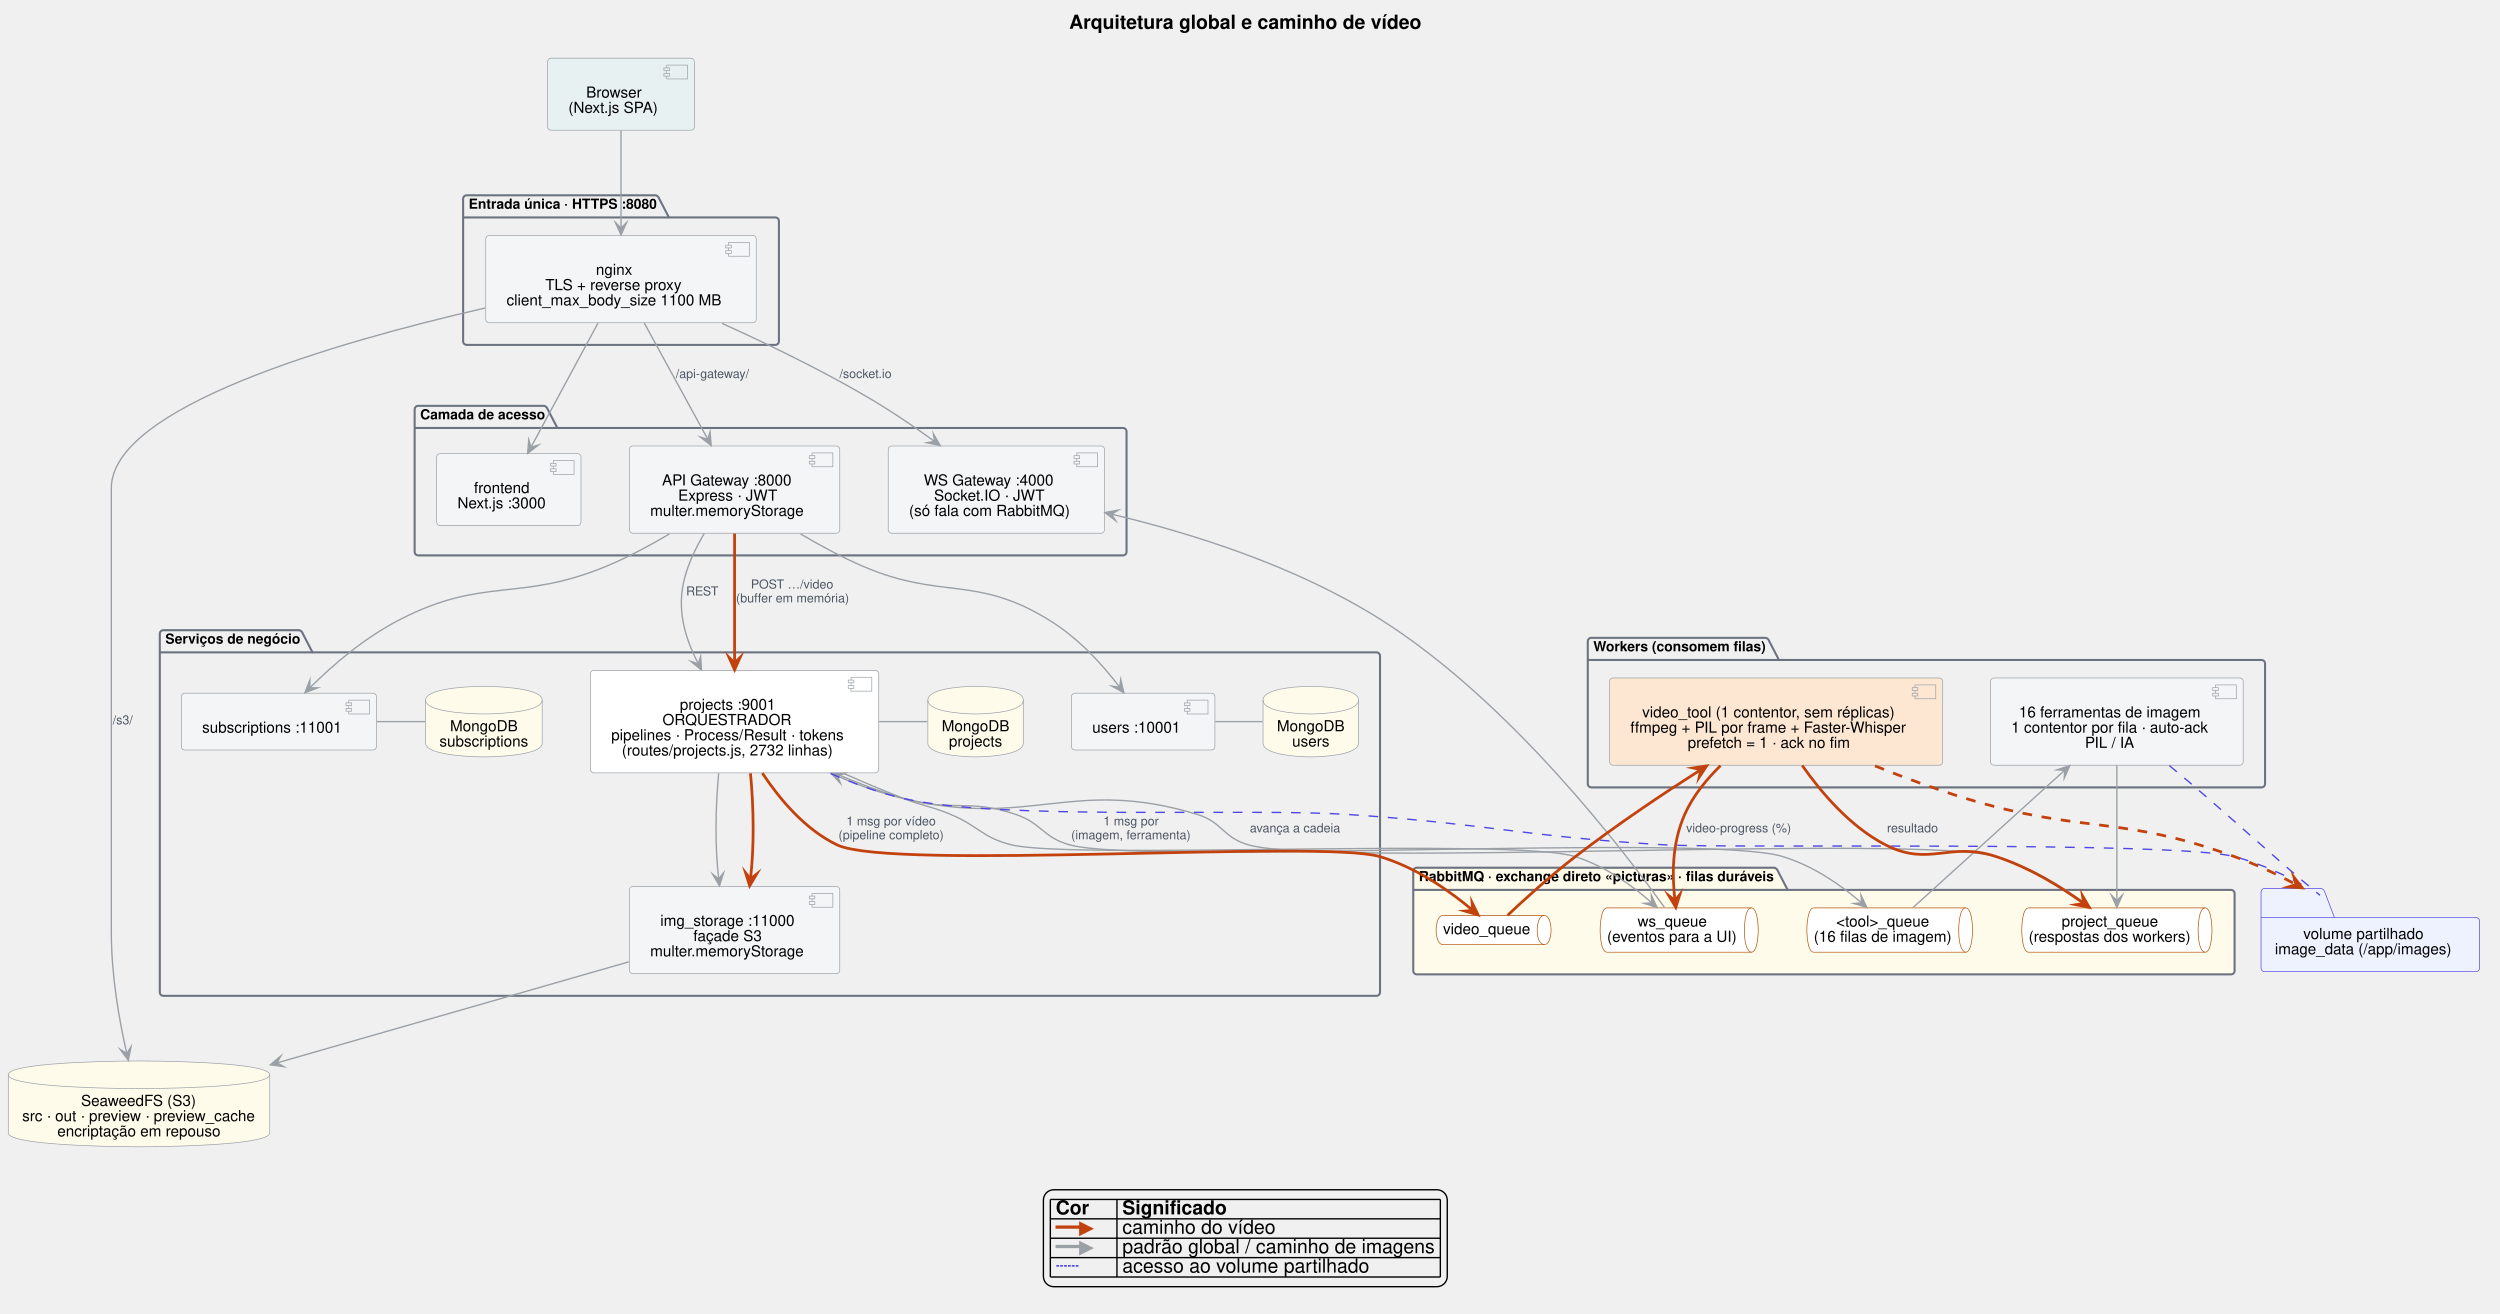
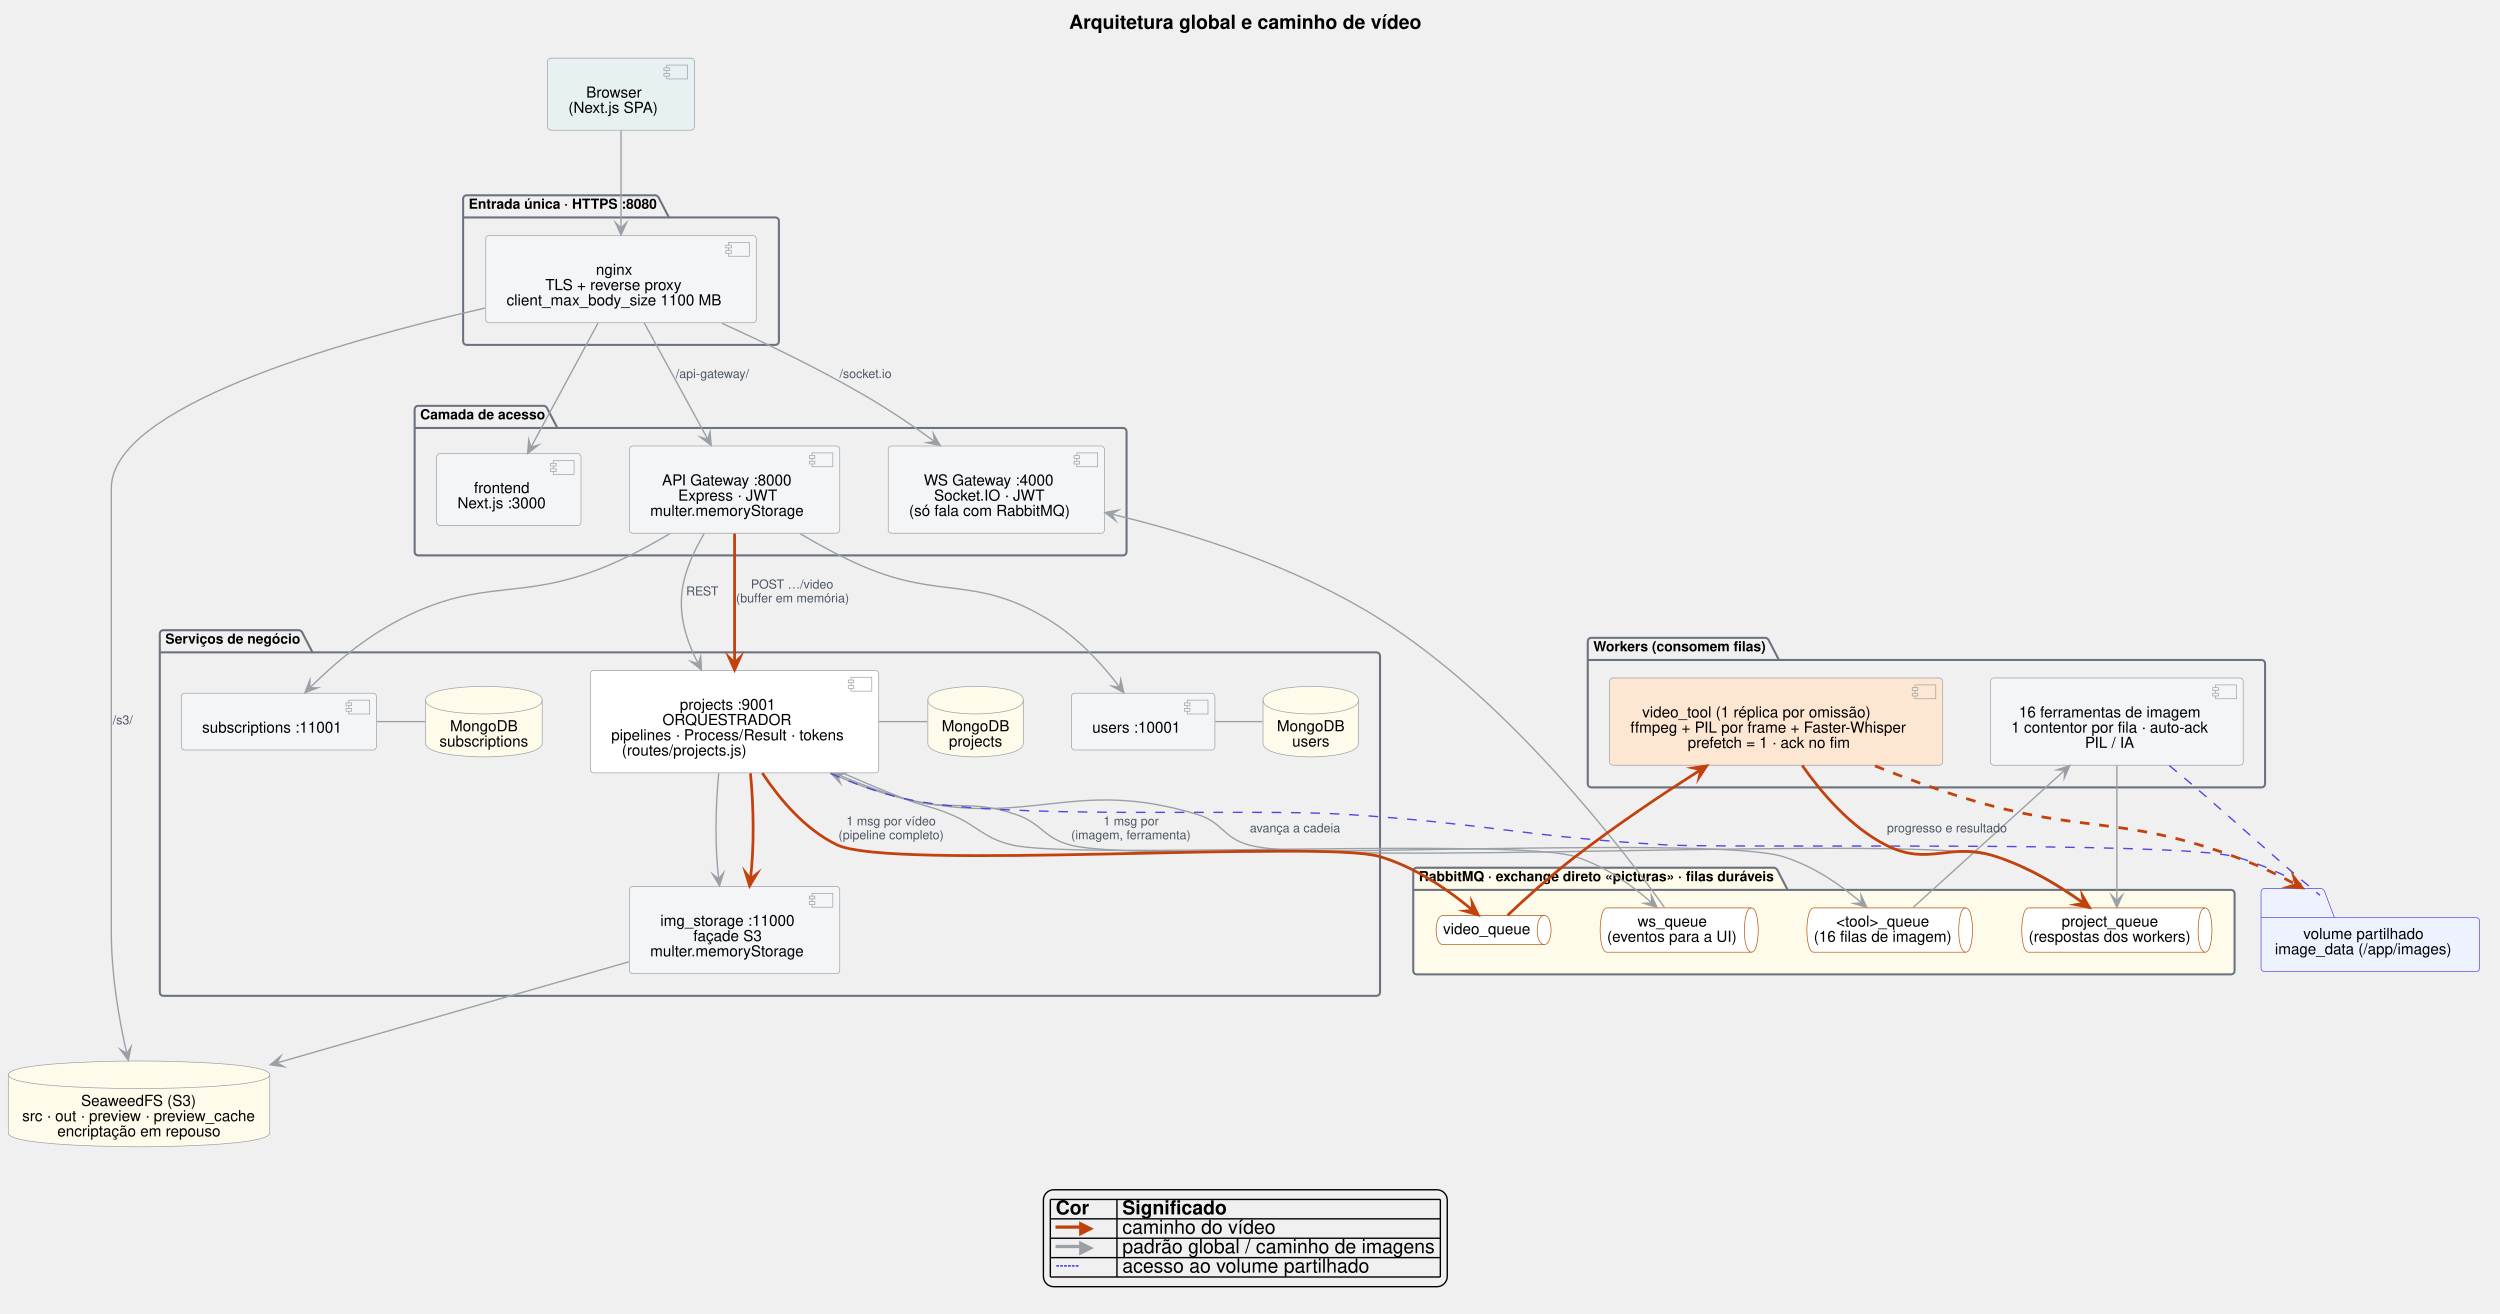
<svg xmlns="http://www.w3.org/2000/svg" version="1.1" data-diagram-type="DESCRIPTION" style="width:1805px;height:948px;background:#FFFFFF;" width="1805px" height="948px" viewBox="0 0 1805 948" zoomAndPan="magnify" preserveAspectRatio="none" contentStyleType="text/css">
  <defs />
  <g font-family="sans-serif" lengthAdjust="spacing">
    <g class="title" data-source-line="23">
      <text x="771.946" y="20.78" fill="#000" font-size="14" textLength="254.372" font-weight="700" font-family="Helvetica">Arquitetura global e caminho de vídeo</text>
    </g>
    <g class="cluster" data-qualified-name="edge" id="ent0002" data-source-line="27">
      <path d="M336.87,141 L473.466,141 A3.75,3.75 0 0 1 475.966,143.5 L482.966,157 L559.87,157 A2.5,2.5 0 0 1 562.37,159.5 L562.37,246.5 A2.5,2.5 0 0 1 559.87,249 L336.87,249 A2.5,2.5 0 0 1 334.37,246.5 L334.37,143.5 A2.5,2.5 0 0 1 336.87,141" style="stroke:#6B7280;stroke-width:1.5;" fill="none" />
      <line x1="334.37" y1="157" x2="482.966" y2="157" style="stroke:#6B7280;stroke-width:1.5;" />
      <text x="338.37" y="150.7" fill="#000" font-size="10" textLength="135.596" font-weight="700" font-family="Helvetica">Entrada única · HTTPS :8080</text>
    </g>
    <g class="cluster" data-qualified-name="access" id="ent0004" data-source-line="31">
      <path d="M301.87,293 L392.919,293 A3.75,3.75 0 0 1 395.419,295.5 L402.419,309 L810.87,309 A2.5,2.5 0 0 1 813.37,311.5 L813.37,398.5 A2.5,2.5 0 0 1 810.87,401 L301.87,401 A2.5,2.5 0 0 1 299.37,398.5 L299.37,295.5 A2.5,2.5 0 0 1 301.87,293" style="stroke:#6B7280;stroke-width:1.5;" fill="none" />
      <line x1="299.37" y1="309" x2="402.419" y2="309" style="stroke:#6B7280;stroke-width:1.5;" />
      <text x="303.37" y="302.7" fill="#000" font-size="10" textLength="90.049" font-weight="700" font-family="Helvetica">Camada de acesso</text>
    </g>
    <g class="cluster" data-qualified-name="business" id="ent0008" data-source-line="37">
      <path d="M117.87,455 L216.126,455 A3.75,3.75 0 0 1 218.626,457.5 L225.626,471 L993.87,471 A2.5,2.5 0 0 1 996.37,473.5 L996.37,716.5 A2.5,2.5 0 0 1 993.87,719 L117.87,719 A2.5,2.5 0 0 1 115.37,716.5 L115.37,457.5 A2.5,2.5 0 0 1 117.87,455" style="stroke:#6B7280;stroke-width:1.5;" fill="none" />
      <line x1="115.37" y1="471" x2="225.626" y2="471" style="stroke:#6B7280;stroke-width:1.5;" />
      <text x="119.37" y="464.7" fill="#000" font-size="10" textLength="97.256" font-weight="700" font-family="Helvetica">Serviços de negócio</text>
    </g>
    <g class="cluster" data-qualified-name="rmq" id="ent0017" data-source-line="49">
      <path d="M1022.87,626.5 L1281.17,626.5 A3.75,3.75 0 0 1 1283.67,629 L1290.67,642.5 L1610.87,642.5 A2.5,2.5 0 0 1 1613.37,645 L1613.37,701 A2.5,2.5 0 0 1 1610.87,703.5 L1022.87,703.5 A2.5,2.5 0 0 1 1020.37,701 L1020.37,629 A2.5,2.5 0 0 1 1022.87,626.5" style="stroke:#6B7280;stroke-width:1.5;" fill="#FFFBEB" />
      <line x1="1020.37" y1="642.5" x2="1290.67" y2="642.5" style="stroke:#6B7280;stroke-width:1.5;" />
      <text x="1024.37" y="636.2" fill="#000" font-size="10" textLength="257.3" font-weight="700" font-family="Helvetica">RabbitMQ · exchange direto «picturas» · filas duráveis</text>
    </g>
    <g class="cluster" data-qualified-name="workers" id="ent0022" data-source-line="56">
      <path d="M1148.87,460.5 L1274.904,460.5 A3.75,3.75 0 0 1 1277.404,463 L1284.404,476.5 L1632.87,476.5 A2.5,2.5 0 0 1 1635.37,479 L1635.37,566 A2.5,2.5 0 0 1 1632.87,568.5 L1148.87,568.5 A2.5,2.5 0 0 1 1146.37,566 L1146.37,463 A2.5,2.5 0 0 1 1148.87,460.5" style="stroke:#6B7280;stroke-width:1.5;" fill="none" />
      <line x1="1146.37" y1="476.5" x2="1284.404" y2="476.5" style="stroke:#6B7280;stroke-width:1.5;" />
      <text x="1150.37" y="470.2" fill="#000" font-size="10" textLength="125.034" font-weight="700" font-family="Helvetica">Workers (consomem filas)</text>
    </g>
    <g class="entity" data-qualified-name="edge.nginx" id="ent0003" data-source-line="28">
      <rect x="350.71" y="170" width="195.311" height="63" fill="#F4F5F7" style="stroke:#9AA0A6;stroke-width:0.5;" rx="2.5" ry="2.5" />
      <rect x="526.021" y="175" width="15" height="10" fill="#F4F5F7" style="stroke:#9AA0A6;stroke-width:0.5;" />
      <rect x="524.021" y="177" width="4" height="2" fill="#F4F5F7" style="stroke:#9AA0A6;stroke-width:0.5;" />
      <rect x="524.021" y="181" width="4" height="2" fill="#F4F5F7" style="stroke:#9AA0A6;stroke-width:0.5;" />
      <text x="430.217" y="198.47" fill="#000" font-size="11" textLength="26.297" font-family="Helvetica">nginx</text>
      <text x="393.693" y="209.47" fill="#000" font-size="11" textLength="99.344" font-family="Helvetica">TLS + reverse proxy</text>
      <text x="365.71" y="220.47" fill="#000" font-size="11" textLength="155.311" font-family="Helvetica">client_max_body_size 1100 MB</text>
    </g>
    <g class="entity" data-qualified-name="access.frontend" id="ent0005" data-source-line="32">
      <rect x="315.27" y="327.5" width="104.201" height="52" fill="#F4F5F7" style="stroke:#9AA0A6;stroke-width:0.5;" rx="2.5" ry="2.5" />
      <rect x="399.471" y="332.5" width="15" height="10" fill="#F4F5F7" style="stroke:#9AA0A6;stroke-width:0.5;" />
      <rect x="397.471" y="334.5" width="4" height="2" fill="#F4F5F7" style="stroke:#9AA0A6;stroke-width:0.5;" />
      <rect x="397.471" y="338.5" width="4" height="2" fill="#F4F5F7" style="stroke:#9AA0A6;stroke-width:0.5;" />
      <text x="342.188" y="355.97" fill="#000" font-size="11" textLength="40.364" font-family="Helvetica">frontend</text>
      <text x="330.27" y="366.97" fill="#000" font-size="11" textLength="64.201" font-family="Helvetica">Next.js :3000</text>
    </g>
    <g class="entity" data-qualified-name="access.api_gateway" id="ent0006" data-source-line="33">
      <rect x="454.43" y="322" width="151.869" height="63" fill="#F4F5F7" style="stroke:#9AA0A6;stroke-width:0.5;" rx="2.5" ry="2.5" />
      <rect x="586.299" y="327" width="15" height="10" fill="#F4F5F7" style="stroke:#9AA0A6;stroke-width:0.5;" />
      <rect x="584.299" y="329" width="4" height="2" fill="#F4F5F7" style="stroke:#9AA0A6;stroke-width:0.5;" />
      <rect x="584.299" y="333" width="4" height="2" fill="#F4F5F7" style="stroke:#9AA0A6;stroke-width:0.5;" />
      <text x="477.975" y="350.47" fill="#000" font-size="11" textLength="94.778" font-family="Helvetica">API Gateway :8000</text>
      <text x="489.612" y="361.47" fill="#000" font-size="11" textLength="71.505" font-family="Helvetica">Express · JWT</text>
      <text x="469.43" y="372.47" fill="#000" font-size="11" textLength="111.869" font-family="Helvetica">multer.memoryStorage</text>
    </g>
    <g class="entity" data-qualified-name="access.ws_gateway" id="ent0007" data-source-line="34">
      <rect x="641.3" y="322" width="156.145" height="63" fill="#F4F5F7" style="stroke:#9AA0A6;stroke-width:0.5;" rx="2.5" ry="2.5" />
      <rect x="777.445" y="327" width="15" height="10" fill="#F4F5F7" style="stroke:#9AA0A6;stroke-width:0.5;" />
      <rect x="775.445" y="329" width="4" height="2" fill="#F4F5F7" style="stroke:#9AA0A6;stroke-width:0.5;" />
      <rect x="775.445" y="333" width="4" height="2" fill="#F4F5F7" style="stroke:#9AA0A6;stroke-width:0.5;" />
      <text x="666.988" y="350.47" fill="#000" font-size="11" textLength="94.768" font-family="Helvetica">WS Gateway :4000</text>
      <text x="674.339" y="361.47" fill="#000" font-size="11" textLength="80.067" font-family="Helvetica">Socket.IO · JWT</text>
      <text x="656.3" y="372.47" fill="#000" font-size="11" textLength="116.145" font-family="Helvetica">(só fala com RabbitMQ)</text>
    </g>
    <g class="entity" data-qualified-name="business.projects" id="ent0009" data-source-line="38">
      <rect x="426.3" y="484" width="208.137" height="74" fill="#FFF" style="stroke:#9AA0A6;stroke-width:0.5;" rx="2.5" ry="2.5" />
      <rect x="614.437" y="489" width="15" height="10" fill="#FFF" style="stroke:#9AA0A6;stroke-width:0.5;" />
      <rect x="612.437" y="491" width="4" height="2" fill="#FFF" style="stroke:#9AA0A6;stroke-width:0.5;" />
      <rect x="612.437" y="495" width="4" height="2" fill="#FFF" style="stroke:#9AA0A6;stroke-width:0.5;" />
      <text x="490.819" y="512.47" fill="#000" font-size="11" textLength="69.099" font-family="Helvetica">projects :9001</text>
      <text x="478.31" y="523.47" fill="#000" font-size="11" textLength="94.118" font-family="Helvetica">ORQUESTRADOR</text>
      <text x="441.3" y="534.47" fill="#000" font-size="11" textLength="168.137" font-family="Helvetica">pipelines · Process/Result · tokens</text>
-       <text x="448.943" y="545.47" fill="#000" font-size="11" textLength="152.851" font-family="Helvetica">(routes/projects.js, 2732 linhas)</text>
+       <text x="448.943" y="545.47" fill="#000" font-size="11" textLength="152.851" font-family="Helvetica">(routes/projects.js)</text>
    </g>
    <g class="entity" data-qualified-name="business.users" id="ent0010" data-source-line="39">
      <rect x="773.57" y="500.5" width="103.599" height="41" fill="#F4F5F7" style="stroke:#9AA0A6;stroke-width:0.5;" rx="2.5" ry="2.5" />
      <rect x="857.169" y="505.5" width="15" height="10" fill="#F4F5F7" style="stroke:#9AA0A6;stroke-width:0.5;" />
      <rect x="855.169" y="507.5" width="4" height="2" fill="#F4F5F7" style="stroke:#9AA0A6;stroke-width:0.5;" />
      <rect x="855.169" y="511.5" width="4" height="2" fill="#F4F5F7" style="stroke:#9AA0A6;stroke-width:0.5;" />
      <text x="788.57" y="528.97" fill="#000" font-size="11" textLength="63.599" font-family="Helvetica">users :10001</text>
    </g>
    <g class="entity" data-qualified-name="business.subscriptions" id="ent0011" data-source-line="40">
      <rect x="130.92" y="500.5" width="140.896" height="41" fill="#F4F5F7" style="stroke:#9AA0A6;stroke-width:0.5;" rx="2.5" ry="2.5" />
      <rect x="251.816" y="505.5" width="15" height="10" fill="#F4F5F7" style="stroke:#9AA0A6;stroke-width:0.5;" />
      <rect x="249.816" y="507.5" width="4" height="2" fill="#F4F5F7" style="stroke:#9AA0A6;stroke-width:0.5;" />
      <rect x="249.816" y="511.5" width="4" height="2" fill="#F4F5F7" style="stroke:#9AA0A6;stroke-width:0.5;" />
      <text x="145.92" y="528.97" fill="#000" font-size="11" textLength="100.896" font-family="Helvetica">subscriptions :11001</text>
    </g>
    <g class="entity" data-qualified-name="business.img_storage" id="ent0012" data-source-line="41">
      <rect x="454.43" y="640" width="151.869" height="63" fill="#F4F5F7" style="stroke:#9AA0A6;stroke-width:0.5;" rx="2.5" ry="2.5" />
      <rect x="586.299" y="645" width="15" height="10" fill="#F4F5F7" style="stroke:#9AA0A6;stroke-width:0.5;" />
      <rect x="584.299" y="647" width="4" height="2" fill="#F4F5F7" style="stroke:#9AA0A6;stroke-width:0.5;" />
      <rect x="584.299" y="651" width="4" height="2" fill="#F4F5F7" style="stroke:#9AA0A6;stroke-width:0.5;" />
      <text x="476.748" y="668.47" fill="#000" font-size="11" textLength="97.233" font-family="Helvetica">img_storage :11000</text>
      <text x="500.596" y="679.47" fill="#000" font-size="11" textLength="49.538" font-family="Helvetica">façade S3</text>
      <text x="469.43" y="690.47" fill="#000" font-size="11" textLength="111.869" font-family="Helvetica">multer.memoryStorage</text>
    </g>
    <g class="entity" data-qualified-name="business.projects_db" id="ent0013" data-source-line="42">
      <path d="M669.91,505.5 C669.91,495.5 704.367,495.5 704.367,495.5 C704.367,495.5 738.825,495.5 738.825,505.5 L738.825,536.5 C738.825,546.5 704.367,546.5 704.367,546.5 C704.367,546.5 669.91,546.5 669.91,536.5 L669.91,505.5" style="stroke:#9AA0A6;stroke-width:0.5;" fill="#FFFBEB" />
      <path d="M669.91,505.5 C669.91,515.5 704.367,515.5 704.367,515.5 C704.367,515.5 738.825,515.5 738.825,505.5" style="stroke:#9AA0A6;stroke-width:0.5;" fill="none" />
      <text x="679.91" y="527.97" fill="#000" font-size="11" textLength="48.915" font-family="Helvetica">MongoDB</text>
      <text x="685.109" y="538.97" fill="#000" font-size="11" textLength="38.516" font-family="Helvetica">projects</text>
    </g>
    <g class="entity" data-qualified-name="business.users_db" id="ent0014" data-source-line="43">
      <path d="M911.91,505.5 C911.91,495.5 946.367,495.5 946.367,495.5 C946.367,495.5 980.825,495.5 980.825,505.5 L980.825,536.5 C980.825,546.5 946.367,546.5 946.367,546.5 C946.367,546.5 911.91,546.5 911.91,536.5 L911.91,505.5" style="stroke:#9AA0A6;stroke-width:0.5;" fill="#FFFBEB" />
      <path d="M911.91,505.5 C911.91,515.5 946.367,515.5 946.367,515.5 C946.367,515.5 980.825,515.5 980.825,505.5" style="stroke:#9AA0A6;stroke-width:0.5;" fill="none" />
      <text x="921.91" y="527.97" fill="#000" font-size="11" textLength="48.915" font-family="Helvetica">MongoDB</text>
      <text x="932.918" y="538.97" fill="#000" font-size="11" textLength="26.898" font-family="Helvetica">users</text>
    </g>
    <g class="entity" data-qualified-name="business.subs_db" id="ent0015" data-source-line="44">
      <path d="M307.27,505.5 C307.27,495.5 349.368,495.5 349.368,495.5 C349.368,495.5 391.465,495.5 391.465,505.5 L391.465,536.5 C391.465,546.5 349.368,546.5 349.368,546.5 C349.368,546.5 307.27,546.5 307.27,536.5 L307.27,505.5" style="stroke:#9AA0A6;stroke-width:0.5;" fill="#FFFBEB" />
      <path d="M307.27,505.5 C307.27,515.5 349.368,515.5 349.368,515.5 C349.368,515.5 391.465,515.5 391.465,505.5" style="stroke:#9AA0A6;stroke-width:0.5;" fill="none" />
      <text x="324.91" y="527.97" fill="#000" font-size="11" textLength="48.915" font-family="Helvetica">MongoDB</text>
      <text x="317.27" y="538.97" fill="#000" font-size="11" textLength="64.195" font-family="Helvetica">subscriptions</text>
    </g>
    <g class="entity" data-qualified-name="rmq.tool_q" id="ent0018" data-source-line="50">
      <path d="M1309.54,655.5 L1419.19,655.5 C1424.19,655.5 1424.19,671.5 1424.19,671.5 C1424.19,671.5 1424.19,687.5 1419.19,687.5 L1309.54,687.5 C1304.54,687.5 1304.54,671.5 1304.54,671.5 C1304.54,671.5 1304.54,655.5 1309.54,655.5" style="stroke:#B45309;stroke-width:0.5;" fill="#FFF" />
      <path d="M1419.19,655.5 C1414.19,655.5 1414.19,671.5 1414.19,671.5 C1414.19,687.5 1419.19,687.5 1419.19,687.5" style="stroke:#B45309;stroke-width:0.5;" fill="none" />
      <text x="1325.72" y="668.97" fill="#000" font-size="11" textLength="67.289" font-family="Helvetica">&lt;tool&gt;_queue</text>
      <text x="1309.54" y="679.97" fill="#000" font-size="11" textLength="99.65" font-family="Helvetica">(16 filas de imagem)</text>
    </g>
    <g class="entity" data-qualified-name="rmq.video_q" id="ent0019" data-source-line="51">
      <path d="M1041.87,661 L1114.873,661 C1119.873,661 1119.873,671.5 1119.873,671.5 C1119.873,671.5 1119.873,682 1114.873,682 L1041.87,682 C1036.87,682 1036.87,671.5 1036.87,671.5 C1036.87,671.5 1036.87,661 1041.87,661" style="stroke:#B45309;stroke-width:0.5;" fill="#FFF" />
      <path d="M1114.873,661 C1109.873,661 1109.873,671.5 1109.873,671.5 C1109.873,682 1114.873,682 1114.873,682" style="stroke:#B45309;stroke-width:0.5;" fill="none" />
      <text x="1041.87" y="674.47" fill="#000" font-size="11" textLength="63.003" font-family="Helvetica">video_queue</text>
    </g>
    <g class="entity" data-qualified-name="rmq.project_q" id="ent0020" data-source-line="52">
      <path d="M1464.68,655.5 L1592.049,655.5 C1597.049,655.5 1597.049,671.5 1597.049,671.5 C1597.049,671.5 1597.049,687.5 1592.049,687.5 L1464.68,687.5 C1459.68,687.5 1459.68,671.5 1459.68,671.5 C1459.68,671.5 1459.68,655.5 1464.68,655.5" style="stroke:#B45309;stroke-width:0.5;" fill="#FFF" />
      <path d="M1592.049,655.5 C1587.049,655.5 1587.049,671.5 1587.049,671.5 C1587.049,687.5 1592.049,687.5 1592.049,687.5" style="stroke:#B45309;stroke-width:0.5;" fill="none" />
      <text x="1488.503" y="668.97" fill="#000" font-size="11" textLength="69.722" font-family="Helvetica">project_queue</text>
      <text x="1464.68" y="679.97" fill="#000" font-size="11" textLength="117.369" font-family="Helvetica">(respostas dos workers)</text>
    </g>
    <g class="entity" data-qualified-name="rmq.ws_q" id="ent0021" data-source-line="53">
      <path d="M1160.29,655.5 L1264.445,655.5 C1269.445,655.5 1269.445,671.5 1269.445,671.5 C1269.445,671.5 1269.445,687.5 1264.445,687.5 L1160.29,687.5 C1155.29,687.5 1155.29,671.5 1155.29,671.5 C1155.29,671.5 1155.29,655.5 1160.29,655.5" style="stroke:#B45309;stroke-width:0.5;" fill="#FFF" />
      <path d="M1264.445,655.5 C1259.445,655.5 1259.445,671.5 1259.445,671.5 C1259.445,687.5 1264.445,687.5 1264.445,687.5" style="stroke:#B45309;stroke-width:0.5;" fill="none" />
      <text x="1182.293" y="668.97" fill="#000" font-size="11" textLength="50.15" font-family="Helvetica">ws_queue</text>
      <text x="1160.29" y="679.97" fill="#000" font-size="11" textLength="94.155" font-family="Helvetica">(eventos para a UI)</text>
    </g>
    <g class="entity" data-qualified-name="workers.img_tools" id="ent0023" data-source-line="57">
      <rect x="1437.14" y="489.5" width="182.468" height="63" fill="#F4F5F7" style="stroke:#9AA0A6;stroke-width:0.5;" rx="2.5" ry="2.5" />
      <rect x="1599.608" y="494.5" width="15" height="10" fill="#F4F5F7" style="stroke:#9AA0A6;stroke-width:0.5;" />
      <rect x="1597.608" y="496.5" width="4" height="2" fill="#F4F5F7" style="stroke:#9AA0A6;stroke-width:0.5;" />
      <rect x="1597.608" y="500.5" width="4" height="2" fill="#F4F5F7" style="stroke:#9AA0A6;stroke-width:0.5;" />
      <text x="1457.648" y="517.97" fill="#000" font-size="11" textLength="131.452" font-family="Helvetica">16 ferramentas de imagem</text>
      <text x="1452.14" y="528.97" fill="#000" font-size="11" textLength="142.468" font-family="Helvetica">1 contentor por fila · auto-ack</text>
      <text x="1505.338" y="539.97" fill="#000" font-size="11" textLength="36.072" font-family="Helvetica">PIL / IA</text>
    </g>
    <g class="entity" data-qualified-name="workers.video_tool" id="ent0024" data-source-line="58">
      <rect x="1162.11" y="489.5" width="240.519" height="63" fill="#FDE7D3" style="stroke:#9AA0A6;stroke-width:0.5;" rx="2.5" ry="2.5" />
      <rect x="1382.629" y="494.5" width="15" height="10" fill="#FDE7D3" style="stroke:#9AA0A6;stroke-width:0.5;" />
      <rect x="1380.629" y="496.5" width="4" height="2" fill="#FDE7D3" style="stroke:#9AA0A6;stroke-width:0.5;" />
      <rect x="1380.629" y="500.5" width="4" height="2" fill="#FDE7D3" style="stroke:#9AA0A6;stroke-width:0.5;" />
-       <text x="1185.658" y="517.97" fill="#000" font-size="11" textLength="183.423" font-family="Helvetica">video_tool (1 contentor, sem réplicas)</text>
+       <text x="1185.658" y="517.97" fill="#000" font-size="11" textLength="183.423" font-family="Helvetica">video_tool (1 réplica por omissão)</text>
      <text x="1177.11" y="528.97" fill="#000" font-size="11" textLength="200.519" font-family="Helvetica">ffmpeg + PIL por frame + Faster-Whisper</text>
      <text x="1218.521" y="539.97" fill="#000" font-size="11" textLength="117.697" font-family="Helvetica">prefetch = 1 · ack no fim</text>
    </g>
    <g class="entity" data-qualified-name="browser" id="ent0001" data-source-line="25">
      <rect x="395.36" y="42" width="106.011" height="52" fill="#E8F1F1" style="stroke:#9AA0A6;stroke-width:0.5;" rx="2.5" ry="2.5" />
      <rect x="481.371" y="47" width="15" height="10" fill="#E8F1F1" style="stroke:#9AA0A6;stroke-width:0.5;" />
      <rect x="479.371" y="49" width="4" height="2" fill="#E8F1F1" style="stroke:#9AA0A6;stroke-width:0.5;" />
      <rect x="479.371" y="53" width="4" height="2" fill="#E8F1F1" style="stroke:#9AA0A6;stroke-width:0.5;" />
      <text x="423.194" y="70.47" fill="#000" font-size="11" textLength="40.342" font-family="Helvetica">Browser</text>
      <text x="410.36" y="81.47" fill="#000" font-size="11" textLength="66.011" font-family="Helvetica">(Next.js SPA)</text>
    </g>
    <g class="entity" data-qualified-name="s3" id="ent0016" data-source-line="47">
      <path d="M6,776 C6,766 100.369,766 100.369,766 C100.369,766 194.738,766 194.738,776 L194.738,818 C194.738,828 100.369,828 100.369,828 C100.369,828 6,828 6,818 L6,776" style="stroke:#9AA0A6;stroke-width:0.5;" fill="#FFFBEB" />
      <path d="M6,776 C6,786 100.369,786 100.369,786 C100.369,786 194.738,786 194.738,776" style="stroke:#9AA0A6;stroke-width:0.5;" fill="none" />
      <text x="58.488" y="798.47" fill="#000" font-size="11" textLength="83.762" font-family="Helvetica">SeaweedFS (S3)</text>
      <text x="16" y="809.47" fill="#000" font-size="11" textLength="168.738" font-family="Helvetica">src · out · preview · preview_cache</text>
      <text x="41.362" y="820.47" fill="#000" font-size="11" textLength="118.014" font-family="Helvetica">encriptação em repouso</text>
    </g>
    <g class="entity" data-qualified-name="vol" id="ent0025" data-source-line="61">
      <path d="M1634.97,641.5 L1675.97,641.5 A3.75,3.75 0 0 1 1678.47,644 L1685.47,662.5 L1787.764,662.5 A2.5,2.5 0 0 1 1790.264,665 L1790.264,699 A2.5,2.5 0 0 1 1787.764,701.5 L1634.97,701.5 A2.5,2.5 0 0 1 1632.47,699 L1632.47,644 A2.5,2.5 0 0 1 1634.97,641.5" style="stroke:#4F46E5;stroke-width:0.5;" fill="#EEF2FF" />
      <line x1="1632.47" y1="662.5" x2="1685.47" y2="662.5" style="stroke:#4F46E5;stroke-width:0.5;" />
      <text x="1662.953" y="677.97" fill="#000" font-size="11" textLength="86.829" font-family="Helvetica">volume partilhado</text>
      <text x="1642.47" y="688.97" fill="#000" font-size="11" textLength="127.794" font-family="Helvetica">image_data (/app/images)</text>
    </g>
    <g class="link" data-entity-1="ent0001" data-entity-2="ent0003" id="lnk26" data-source-line="64" data-link-type="dependency">
      <path d="M448.37,94.35 C448.37,115.85 448.37,141.75 448.37,164.67" style="stroke:#9AA0A6;stroke-width:1;" fill="none" id="browser-to-nginx" />
      <polygon points="448.37,169.67,452.37,160.67,448.37,164.67,444.37,160.67,448.37,169.67" fill="#9AA0A6" style="stroke:#9AA0A6;stroke-width:1;stroke-linejoin:miter;stroke-miterlimit:10;" />
    </g>
    <g class="link" data-entity-1="ent0003" data-entity-2="ent0005" id="lnk27" data-source-line="65" data-link-type="dependency">
      <path d="M431.78,233.22 C416.79,260.99 397.356,296.981 383.356,322.901" style="stroke:#9AA0A6;stroke-width:1;" fill="none" id="nginx-to-frontend" />
      <polygon points="380.98,327.3,388.777,321.282,383.356,322.901,381.738,317.48,380.98,327.3" fill="#9AA0A6" style="stroke:#9AA0A6;stroke-width:1;stroke-linejoin:miter;stroke-miterlimit:10;" />
    </g>
    <g class="link" data-entity-1="ent0003" data-entity-2="ent0006" id="lnk28" data-source-line="66" data-link-type="dependency">
      <path d="M465.16,233.22 C479.26,259.02 496.921,291.323 511.061,317.183" style="stroke:#9AA0A6;stroke-width:1;" fill="none" id="nginx-to-api_gateway" />
      <polygon points="513.46,321.57,512.652,311.754,511.061,317.183,505.633,315.592,513.46,321.57" fill="#9AA0A6" style="stroke:#9AA0A6;stroke-width:1;stroke-linejoin:miter;stroke-miterlimit:10;" />
      <text x="487.91" y="272.93" fill="#4B5563" font-size="9" textLength="53.53" font-family="Helvetica">/api-gateway/</text>
    </g>
    <g class="link" data-entity-1="ent0003" data-entity-2="ent0007" id="lnk29" data-source-line="67" data-link-type="dependency">
      <path d="M521.32,233.49 C553.29,247.94 590.85,266.09 623.37,285 C642.22,295.96 658.029,306.619 674.769,318.729" style="stroke:#9AA0A6;stroke-width:1;" fill="none" id="nginx-to-ws_gateway" />
      <polygon points="678.82,321.66,673.873,313.144,674.769,318.729,669.184,319.626,678.82,321.66" fill="#9AA0A6" style="stroke:#9AA0A6;stroke-width:1;stroke-linejoin:miter;stroke-miterlimit:10;" />
      <text x="606.09" y="272.93" fill="#4B5563" font-size="9" textLength="38.017" font-family="Helvetica">/socket.io</text>
    </g>
    <g class="link" data-entity-1="ent0003" data-entity-2="ent0016" id="lnk30" data-source-line="68" data-link-type="dependency">
      <path d="M350.24,222.39 C241.22,247.37 80.37,294.12 80.37,352.5 C80.37,352.5 80.37,352.5 80.37,672.5 C80.37,704.54 85.906,735.783 91.536,760.643" style="stroke:#9AA0A6;stroke-width:1;" fill="none" id="nginx-to-s3" />
      <polygon points="92.64,765.52,94.553,755.859,91.536,760.643,86.751,757.626,92.64,765.52" fill="#9AA0A6" style="stroke:#9AA0A6;stroke-width:1;stroke-linejoin:miter;stroke-miterlimit:10;" />
      <text x="81.37" y="522.93" fill="#4B5563" font-size="9" textLength="14.506" font-family="Helvetica">/s3/</text>
    </g>
    <g class="link" data-entity-1="ent0006" data-entity-2="ent0009" id="lnk31" data-source-line="69" data-link-type="dependency">
      <path d="M508.45,385.2 C502.71,394.91 497.31,405.99 494.37,417 C488.35,439.51 494.15,459.72 504.16,479.26" style="stroke:#9AA0A6;stroke-width:1;" fill="none" id="api_gateway-to-projects" />
      <polygon points="506.44,483.71,505.897,473.876,504.16,479.26,498.777,477.524,506.44,483.71" fill="#9AA0A6" style="stroke:#9AA0A6;stroke-width:1;stroke-linejoin:miter;stroke-miterlimit:10;" />
      <text x="495.37" y="429.93" fill="#4B5563" font-size="9" textLength="24.003" font-family="Helvetica">REST</text>
    </g>
    <g class="link" data-entity-1="ent0006" data-entity-2="ent0009" id="lnk47" data-source-line="87" data-link-type="dependency">
      <path d="M530.37,385.24 C530.37,413.1 530.37,449.18 530.37,478.65" style="stroke:#C2410C;stroke-width:2;" fill="none" id="api_gateway-to-projects-1" />
      <polygon points="530.37,483.65,534.37,474.65,530.37,478.65,526.37,474.65,530.37,483.65" fill="#C2410C" style="stroke:#C2410C;stroke-width:2;stroke-linejoin:miter;stroke-miterlimit:10;" />
      <text x="542.119" y="424.93" fill="#4B5563" font-size="9" textLength="60.021" font-family="Helvetica">POST …/video</text>
      <text x="531.37" y="434.93" fill="#4B5563" font-size="9" textLength="81.519" font-family="Helvetica">(buffer em memória)</text>
    </g>
    <g class="link" data-entity-1="ent0006" data-entity-2="ent0010" id="lnk32" data-source-line="70" data-link-type="dependency">
      <path d="M577.91,385.46 C592.15,393.87 608.06,402.45 623.37,409 C679.89,433.18 703.83,415.08 756.37,447 C778.87,460.67 795.809,479.633 808.399,496.153" style="stroke:#9AA0A6;stroke-width:1;" fill="none" id="api_gateway-to-users" />
      <polygon points="811.43,500.13,809.156,490.547,808.399,496.153,802.793,495.396,811.43,500.13" fill="#9AA0A6" style="stroke:#9AA0A6;stroke-width:1;stroke-linejoin:miter;stroke-miterlimit:10;" />
    </g>
    <g class="link" data-entity-1="ent0006" data-entity-2="ent0011" id="lnk33" data-source-line="71" data-link-type="dependency">
      <path d="M483.41,385.44 C469.06,393.95 452.94,402.59 437.37,409 C374.58,434.86 349.86,416.13 289.37,447 C262.67,460.63 240.403,480.062 223.713,496.592" style="stroke:#9AA0A6;stroke-width:1;" fill="none" id="api_gateway-to-subscriptions" />
      <polygon points="220.16,500.11,229.369,496.619,223.713,496.592,223.74,490.935,220.16,500.11" fill="#9AA0A6" style="stroke:#9AA0A6;stroke-width:1;stroke-linejoin:miter;stroke-miterlimit:10;" />
    </g>
    <g class="link" data-entity-1="ent0009" data-entity-2="ent0012" id="lnk34" data-source-line="72" data-link-type="dependency">
      <path d="M518.9,558.33 C516.51,583.23 516.129,610.944 518.899,634.604" style="stroke:#9AA0A6;stroke-width:1;" fill="none" id="projects-to-img_storage" />
      <polygon points="519.48,639.57,522.406,630.166,518.899,634.604,514.461,631.096,519.48,639.57" fill="#9AA0A6" style="stroke:#9AA0A6;stroke-width:1;stroke-linejoin:miter;stroke-miterlimit:10;" />
    </g>
    <g class="link" data-entity-1="ent0009" data-entity-2="ent0012" id="lnk48" data-source-line="88" data-link-type="dependency">
      <path d="M541.84,558.33 C544.22,583.23 544.611,610.944 541.841,634.604" style="stroke:#C2410C;stroke-width:2;" fill="none" id="projects-to-img_storage-1" />
      <polygon points="541.26,639.57,546.279,631.096,541.841,634.604,538.334,630.166,541.26,639.57" fill="#C2410C" style="stroke:#C2410C;stroke-width:2;stroke-linejoin:miter;stroke-miterlimit:10;" />
    </g>
    <g class="link" data-entity-1="ent0012" data-entity-2="ent0016" id="lnk35" data-source-line="73" data-link-type="dependency">
      <path d="M453.99,694.44 C381.71,715.2 277.796,745.039 199.996,767.389" style="stroke:#9AA0A6;stroke-width:1;" fill="none" id="img_storage-to-s3" />
      <polygon points="195.19,768.77,204.945,770.13,199.996,767.389,202.736,762.441,195.19,768.77" fill="#9AA0A6" style="stroke:#9AA0A6;stroke-width:1;stroke-linejoin:miter;stroke-miterlimit:10;" />
    </g>
    <g class="link" data-entity-1="ent0009" data-entity-2="ent0013" id="lnk36" data-source-line="74" data-link-type="association">
      <path d="M634.7,521 C646.31,521 657.92,521 669.54,521" style="stroke:#9AA0A6;stroke-width:1;" fill="none" id="projects-projects_db" />
    </g>
    <g class="link" data-entity-1="ent0010" data-entity-2="ent0014" id="lnk37" data-source-line="75" data-link-type="association">
      <path d="M877.36,521 C888.77,521 900.18,521 911.6,521" style="stroke:#9AA0A6;stroke-width:1;" fill="none" id="users-users_db" />
    </g>
    <g class="link" data-entity-1="ent0011" data-entity-2="ent0015" id="lnk38" data-source-line="76" data-link-type="association">
      <path d="M272.19,521 C283.75,521 295.3,521 306.86,521" style="stroke:#9AA0A6;stroke-width:1;" fill="none" id="subscriptions-subs_db" />
    </g>
    <g class="link" data-entity-1="ent0009" data-entity-2="ent0018" id="lnk39" data-source-line="77" data-link-type="dependency">
      <path d="M602.99,558.4 C618.95,565.28 635.99,571.78 652.37,576.5 C687.31,586.57 698.94,576.31 733.37,588 C752.21,594.4 753.16,604.79 772.37,610 C827.6,624.99 1232.78,601.3 1287.37,618.5 C1310.6,625.82 1329.421,639.349 1344.061,651.879" style="stroke:#9AA0A6;stroke-width:1;" fill="none" id="projects-to-tool_q" />
      <polygon points="1347.86,655.13,1343.623,646.239,1344.061,651.879,1338.421,652.317,1347.86,655.13" fill="#9AA0A6" style="stroke:#9AA0A6;stroke-width:1;stroke-linejoin:miter;stroke-miterlimit:10;" />
      <text x="796.624" y="595.93" fill="#4B5563" font-size="9" textLength="40.017" font-family="Helvetica">1 msg por</text>
      <text x="773.37" y="605.93" fill="#4B5563" font-size="9" textLength="86.524" font-family="Helvetica">(imagem, ferramenta)</text>
    </g>
    <g class="link" data-entity-1="ent0018" data-entity-2="ent0023" id="lnk40" data-source-line="78" data-link-type="dependency">
      <path d="M1381.24,655.22 C1407.8,631.17 1456.153,587.386 1490.683,556.126" style="stroke:#9AA0A6;stroke-width:1;" fill="none" id="tool_q-to-img_tools" />
      <polygon points="1494.39,552.77,1485.033,555.845,1490.683,556.126,1490.402,561.776,1494.39,552.77" fill="#9AA0A6" style="stroke:#9AA0A6;stroke-width:1;stroke-linejoin:miter;stroke-miterlimit:10;" />
    </g>
    <g class="link" data-entity-1="ent0023" data-entity-2="ent0020" id="lnk41" data-source-line="79" data-link-type="dependency">
      <path d="M1528.37,552.77 C1528.37,584.03 1528.37,626.17 1528.37,650.22" style="stroke:#9AA0A6;stroke-width:1;" fill="none" id="img_tools-to-project_q" />
      <polygon points="1528.37,655.22,1532.37,646.22,1528.37,650.22,1524.37,646.22,1528.37,655.22" fill="#9AA0A6" style="stroke:#9AA0A6;stroke-width:1;stroke-linejoin:miter;stroke-miterlimit:10;" />
    </g>
    <g class="link" data-entity-1="ent0020" data-entity-2="ent0009" id="lnk42" data-source-line="80" data-link-type="dependency">
      <path d="M1509.37,655.1 C1492.6,642.56 1466.93,625.77 1441.37,618.5 C1383.65,602.08 959.1,626.36 901.37,610 C882.96,604.78 882.67,593.57 864.37,588 C774.09,560.54 744.09,598.67 652.37,576.5 C634.89,572.28 621.409,567.595 604.699,560.365" style="stroke:#9AA0A6;stroke-width:1;" fill="none" id="project_q-to-projects" />
      <polygon points="600.11,558.38,606.782,565.625,604.699,560.365,609.958,558.283,600.11,558.38" fill="#9AA0A6" style="stroke:#9AA0A6;stroke-width:1;stroke-linejoin:miter;stroke-miterlimit:10;" />
      <text x="902.37" y="600.93" fill="#4B5563" font-size="9" textLength="65.549" font-family="Helvetica">avança a cadeia</text>
    </g>
    <g class="link" data-entity-1="ent0009" data-entity-2="ent0021" id="lnk43" data-source-line="81" data-link-type="dependency">
      <path d="M608.99,558.42 C623.32,564.69 638.22,570.96 652.37,576.5 C667.22,582.32 671.64,581.86 686.37,588 C706.55,596.41 709.14,604.75 730.37,610 C774.28,620.85 1094.34,604.55 1137.37,618.5 C1160.13,625.88 1178.376,639.347 1192.596,651.857" style="stroke:#9AA0A6;stroke-width:1;" fill="none" id="projects-to-ws_q" />
      <polygon points="1196.35,655.16,1192.235,646.212,1192.596,651.857,1186.951,652.219,1196.35,655.16" fill="#9AA0A6" style="stroke:#9AA0A6;stroke-width:1;stroke-linejoin:miter;stroke-miterlimit:10;" />
    </g>
    <g class="link" data-entity-1="ent0021" data-entity-2="ent0007" id="lnk44" data-source-line="82" data-link-type="dependency">
      <path d="M1201.63,655.04 C1172.97,614.87 1090.41,506.27 996.37,447 C935.03,408.34 860.651,385.179 802.641,371.229" style="stroke:#9AA0A6;stroke-width:1;" fill="none" id="ws_q-to-ws_gateway" />
      <polygon points="797.78,370.06,805.595,376.053,802.641,371.229,807.466,368.275,797.78,370.06" fill="#9AA0A6" style="stroke:#9AA0A6;stroke-width:1;stroke-linejoin:miter;stroke-miterlimit:10;" />
    </g>
    <g class="link" data-entity-1="ent0009" data-entity-2="ent0025" id="lnk45" data-source-line="83" data-link-type="association">
      <path d="M599.73,558.47 C616.53,565.75 634.74,572.41 652.37,576.5 C721.68,592.59 901.37,583.33 972.37,588 C1074.84,594.74 1099.85,604.05 1202.37,610 C1247.97,612.65 1569.16,607.01 1613.37,618.5 C1631.82,623.3 1650.66,632.16 1666.83,641.23" style="stroke:#4F46E5;stroke-width:1;stroke-dasharray:7,7;" fill="none" id="projects-vol" />
    </g>
    <g class="link" data-entity-1="ent0023" data-entity-2="ent0025" id="lnk46" data-source-line="84" data-link-type="association">
      <path d="M1566.29,552.77 C1598.22,578.68 1643.59,620.885 1675.06,646.415" style="stroke:#4F46E5;stroke-width:1;stroke-dasharray:7,7;" fill="none" id="img_tools-vol" />
    </g>
    <g class="link" data-entity-1="ent0009" data-entity-2="ent0019" id="lnk49" data-source-line="89" data-link-type="dependency">
      <path d="M550.39,558.17 C563.11,577.31 581.5,599.05 604.37,610 C643.66,628.82 954.67,605.9 996.37,618.5 C1024.45,626.98 1048.415,644.74 1063.335,657.3" style="stroke:#C2410C;stroke-width:2;" fill="none" id="projects-to-video_q" />
      <polygon points="1067.16,660.52,1062.851,651.664,1063.335,657.3,1057.699,657.784,1067.16,660.52" fill="#C2410C" style="stroke:#C2410C;stroke-width:2;stroke-linejoin:miter;stroke-miterlimit:10;" />
      <text x="611.122" y="595.93" fill="#4B5563" font-size="9" textLength="64.534" font-family="Helvetica">1 msg por vídeo</text>
      <text x="605.37" y="605.93" fill="#4B5563" font-size="9" textLength="76.039" font-family="Helvetica">(pipeline completo)</text>
    </g>
    <g class="link" data-entity-1="ent0019" data-entity-2="ent0024" id="lnk50" data-source-line="90" data-link-type="dependency">
      <path d="M1088.45,660.86 C1099.92,650.07 1119.39,632.3 1137.37,618.5 C1167.83,595.11 1199.536,573.871 1228.006,555.691" style="stroke:#C2410C;stroke-width:2;" fill="none" id="video_q-to-video_tool" />
      <polygon points="1232.22,553,1222.482,554.472,1228.006,555.691,1226.787,561.215,1232.22,553" fill="#C2410C" style="stroke:#C2410C;stroke-width:2;stroke-linejoin:miter;stroke-miterlimit:10;" />
    </g>
    <g class="link" data-entity-1="ent0024" data-entity-2="ent0020" id="lnk51" data-source-line="91" data-link-type="dependency">
      <path d="M1301.17,552.63 C1315.16,572.54 1336.14,597.1 1361.37,610 C1393.21,626.27 1407.45,607.17 1441.37,618.5 C1466.24,626.8 1487.57,640.142 1504.45,652.272" style="stroke:#C2410C;stroke-width:2;" fill="none" id="video_tool-to-project_q" />
      <polygon points="1508.51,655.19,1503.536,646.69,1504.45,652.272,1498.867,653.186,1508.51,655.19" fill="#C2410C" style="stroke:#C2410C;stroke-width:2;stroke-linejoin:miter;stroke-miterlimit:10;" />
-       <text x="1362.37" y="600.93" fill="#4B5563" font-size="9" textLength="37.024" font-family="Helvetica">resultado</text>
-     </g>
-     <g class="link" data-entity-1="ent0024" data-entity-2="ent0021" id="lnk52" data-source-line="92" data-link-type="dependency">
-       <path d="M1242.21,552.78 C1231.97,562.82 1222.21,574.81 1216.37,588 C1206.73,609.76 1207.325,633.024 1209.345,650.184" style="stroke:#C2410C;stroke-width:2;" fill="none" id="video_tool-to-ws_q" />
-       <polygon points="1209.93,655.15,1212.85,645.744,1209.345,650.184,1204.905,646.679,1209.93,655.15" fill="#C2410C" style="stroke:#C2410C;stroke-width:2;stroke-linejoin:miter;stroke-miterlimit:10;" />
-       <text x="1217.37" y="600.93" fill="#4B5563" font-size="9" textLength="76.025" font-family="Helvetica">video-progress (%)</text>
+       <text x="1362.37" y="600.93" fill="#4B5563" font-size="9" font-family="Helvetica">progresso e resultado</text>
    </g>
    <g class="link" data-entity-1="ent0024" data-entity-2="ent0025" id="lnk53" data-source-line="93" data-link-type="dependency">
      <path d="M1353.74,552.98 C1374.64,561.34 1397.7,569.89 1419.37,576.5 C1503.75,602.23 1530.51,588.21 1613.37,618.5 C1629.83,624.52 1642.567,630.461 1657.827,638.671" style="stroke:#C2410C;stroke-width:2;stroke-dasharray:7,7;" fill="none" id="video_tool-to-vol" />
      <polygon points="1662.23,641.04,1656.199,633.253,1657.827,638.671,1652.409,640.298,1662.23,641.04" fill="#C2410C" style="stroke:#C2410C;stroke-width:2;stroke-linejoin:miter;stroke-miterlimit:10;" />
    </g>
    <g class="legend" data-source-line="95">
      <rect x="753.343" y="859" width="291.579" height="70" fill="none" style="stroke:#000;stroke-width:1;" rx="7.5" ry="7.5" />
      <text x="762.232" y="876.78" fill="#000" font-size="14" textLength="24.11" font-weight="700" font-family="Helvetica">Cor</text>
      <text x="810.33" y="876.78" fill="#000" font-size="14" textLength="75.448" font-weight="700" font-family="Helvetica">Significado</text>
      <text x="758.343" y="890.78" fill="#000" font-size="14" font-family="Helvetica"> </text>
      <text x="762.232" y="890.78" fill="#C2410C" font-size="14" textLength="40.318" font-family="Helvetica">━━▶</text>
      <text x="802.551" y="890.78" fill="#000" font-size="14" font-family="Helvetica"> </text>
      <text x="810.33" y="890.78" fill="#000" font-size="14" textLength="110.517" font-family="Helvetica">caminho do vídeo</text>
      <text x="758.343" y="904.78" fill="#000" font-size="14" font-family="Helvetica"> </text>
      <text x="762.232" y="904.78" fill="#9AA0A6" font-size="14" textLength="40.318" font-family="Helvetica">━━▶</text>
      <text x="802.551" y="904.78" fill="#000" font-size="14" font-family="Helvetica"> </text>
      <text x="810.33" y="904.78" fill="#000" font-size="14" textLength="225.702" font-family="Helvetica">padrão global / caminho de imagens</text>
      <text x="758.343" y="918.78" fill="#000" font-size="14" font-family="Helvetica"> </text>
      <text x="762.232" y="918.78" fill="#4F46E5" font-size="14" textLength="28" font-family="Helvetica">┄┄</text>
      <text x="790.232" y="918.78" fill="#000" font-size="14" font-family="Helvetica"> </text>
      <text x="810.33" y="918.78" fill="#000" font-size="14" textLength="178.22" font-family="Helvetica">acesso ao volume partilhado</text>
      <line x1="758.343" y1="866" x2="1039.922" y2="866" style="stroke:#000;stroke-width:1;" />
      <line x1="758.343" y1="880" x2="1039.922" y2="880" style="stroke:#000;stroke-width:1;" />
      <line x1="758.343" y1="894" x2="1039.922" y2="894" style="stroke:#000;stroke-width:1;" />
      <line x1="758.343" y1="908" x2="1039.922" y2="908" style="stroke:#000;stroke-width:1;" />
      <line x1="758.343" y1="922" x2="1039.922" y2="922" style="stroke:#000;stroke-width:1;" />
      <line x1="758.343" y1="866" x2="758.343" y2="922" style="stroke:#000;stroke-width:1;" />
      <line x1="806.44" y1="866" x2="806.44" y2="922" style="stroke:#000;stroke-width:1;" />
      <line x1="1039.922" y1="866" x2="1039.922" y2="922" style="stroke:#000;stroke-width:1;" />
    </g>
  </g>
</svg>
